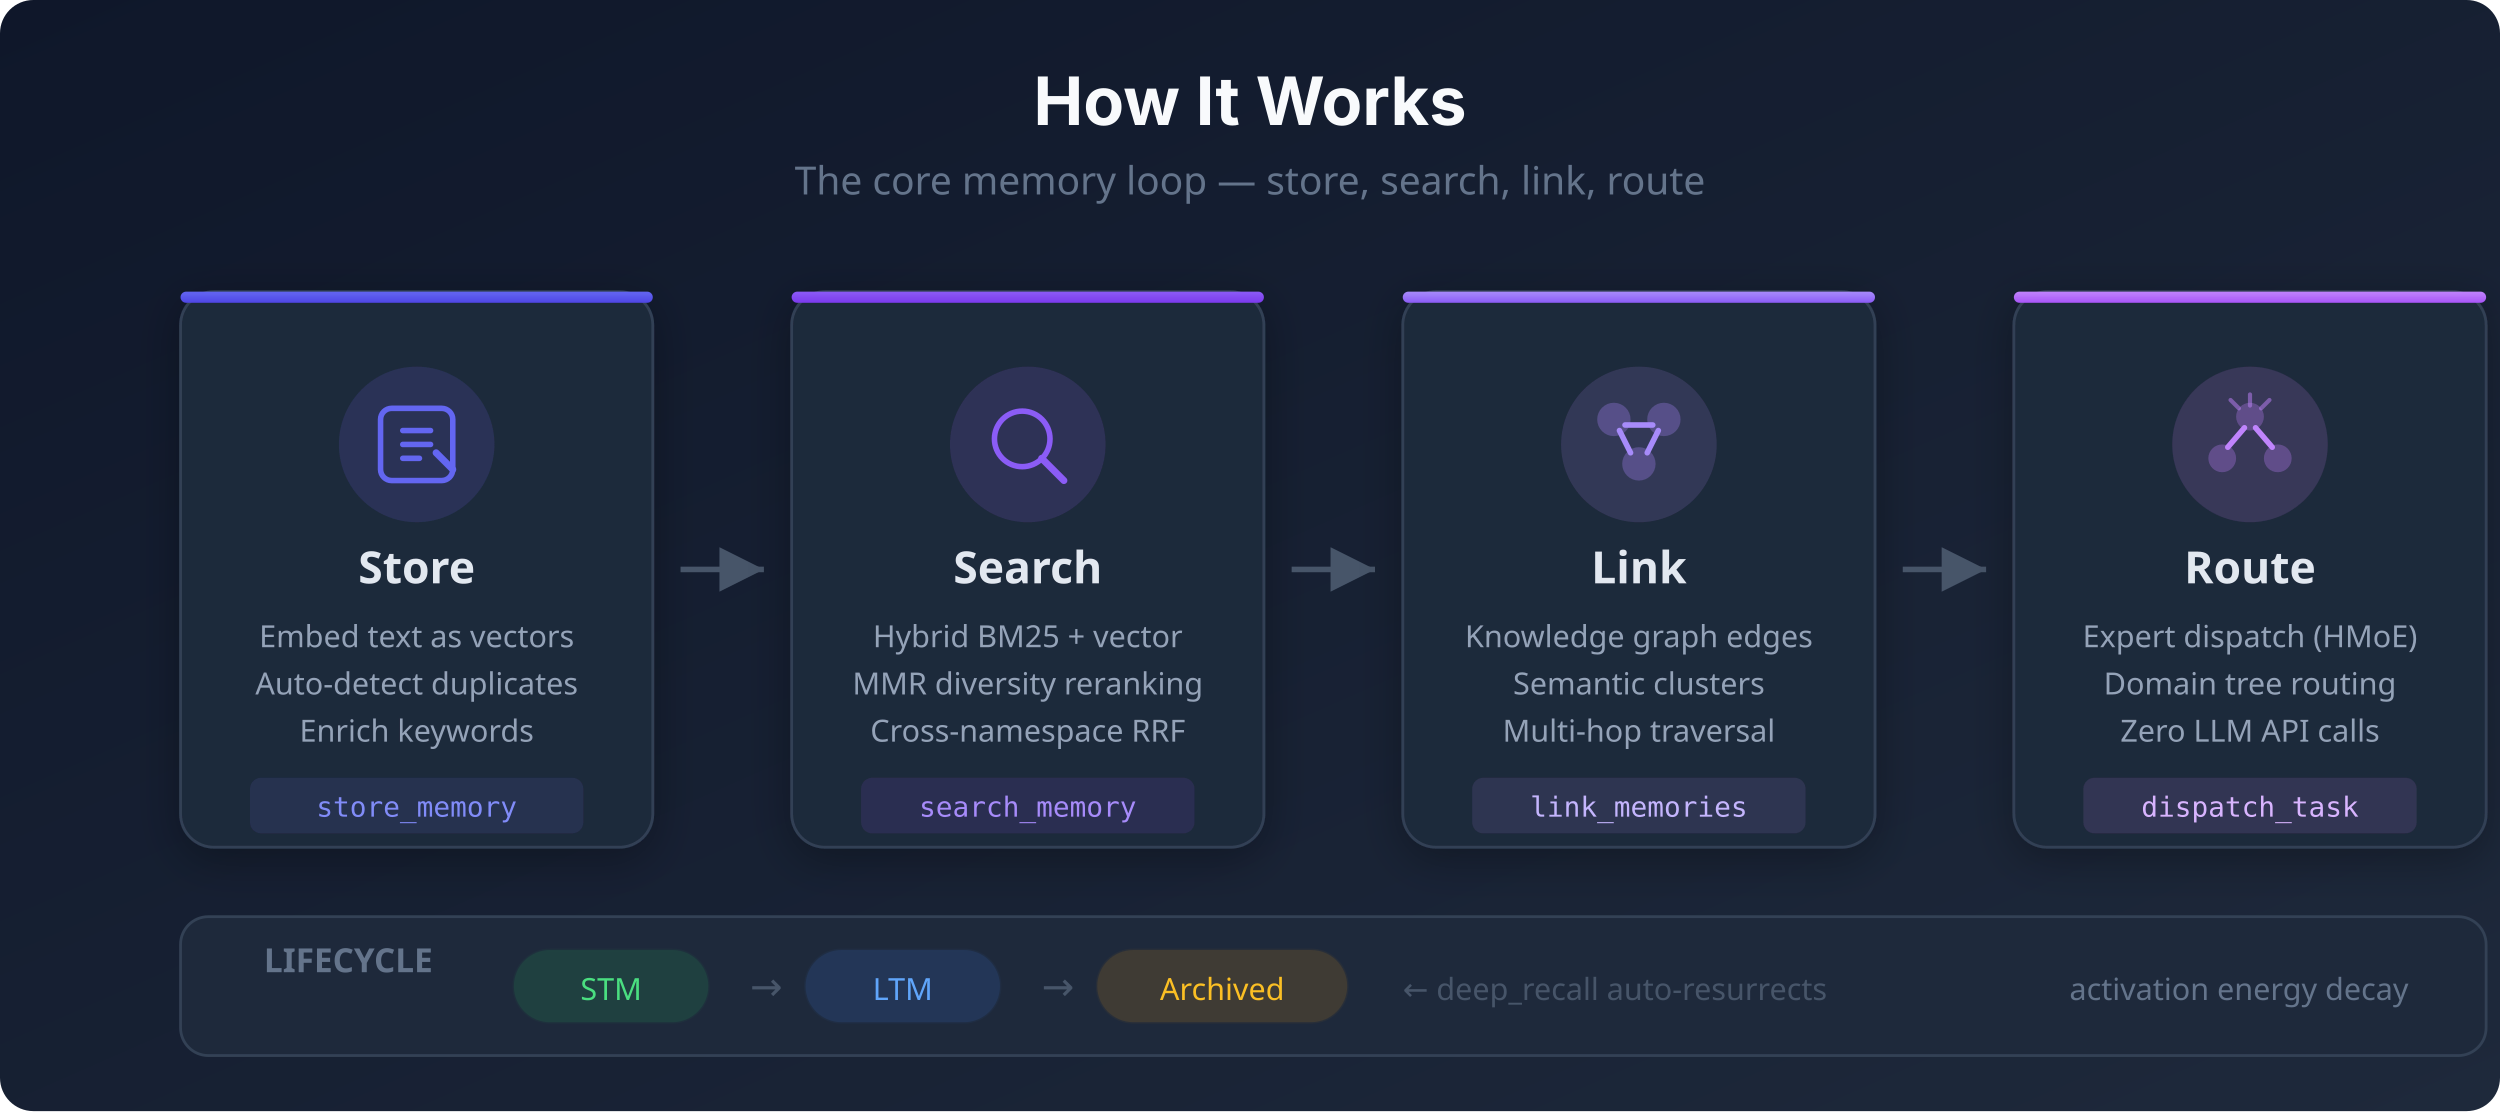
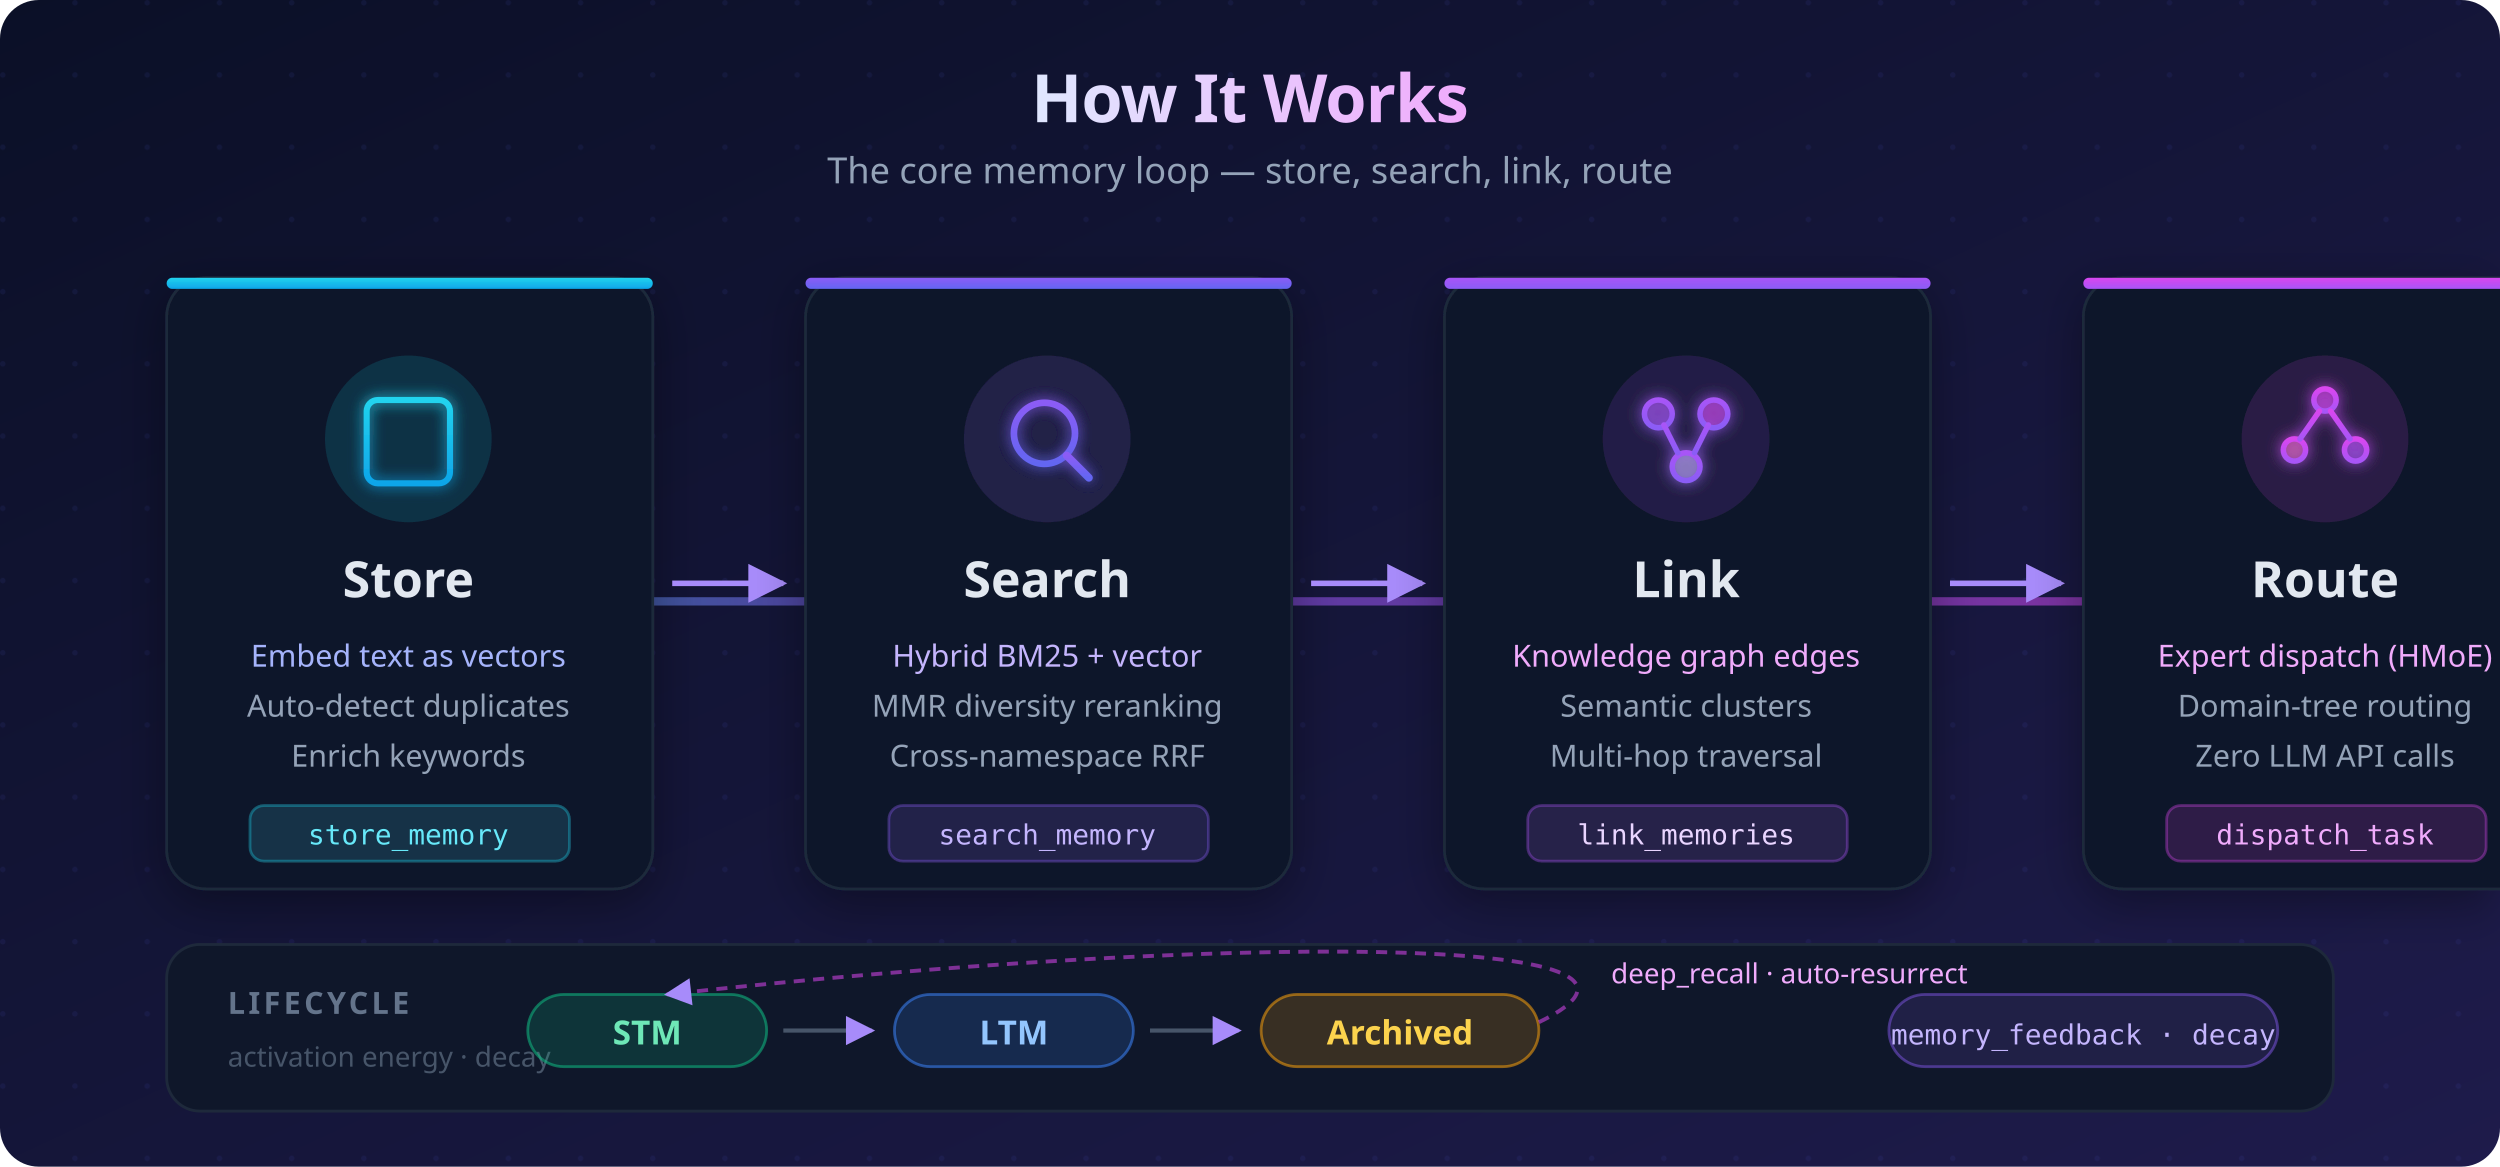
- <svg xmlns="http://www.w3.org/2000/svg" viewBox="0 0 900 400">
+ <svg xmlns="http://www.w3.org/2000/svg" viewBox="0 0 900 420" role="img" aria-label="How It Works — store, search, link, route, with lifecycle state transitions">
  <defs>
-     <linearGradient id="bg2" x1="0%" y1="0%" x2="100%" y2="100%">
-       <stop offset="0%" style="stop-color:#0f172a" />
-       <stop offset="100%" style="stop-color:#1e293b" />
+     <linearGradient id="hbg" x1="0%" y1="0%" x2="100%" y2="100%">
+       <stop offset="0%" stop-color="#0b1027" />
+       <stop offset="100%" stop-color="#1e1b4b" />
    </linearGradient>
-     <linearGradient id="store-grad" x1="0%" y1="0%" x2="0%" y2="100%">
-       <stop offset="0%" style="stop-color:#6366f1" />
-       <stop offset="100%" style="stop-color:#4f46e5" />
+     <linearGradient id="htitle" x1="0%" y1="0%" x2="100%" y2="0%">
+       <stop offset="0%" stop-color="#e0e7ff" />
+       <stop offset="100%" stop-color="#f0abfc" />
    </linearGradient>
-     <linearGradient id="search-grad" x1="0%" y1="0%" x2="0%" y2="100%">
-       <stop offset="0%" style="stop-color:#8b5cf6" />
-       <stop offset="100%" style="stop-color:#7c3aed" />
+     <linearGradient id="flow" x1="0%" y1="0%" x2="100%" y2="0%">
+       <stop offset="0%" stop-color="#22d3ee" />
+       <stop offset="33%" stop-color="#8b5cf6" />
+       <stop offset="66%" stop-color="#a855f7" />
+       <stop offset="100%" stop-color="#d946ef" />
    </linearGradient>
-     <linearGradient id="link-grad" x1="0%" y1="0%" x2="0%" y2="100%">
-       <stop offset="0%" style="stop-color:#a78bfa" />
-       <stop offset="100%" style="stop-color:#8b5cf6" />
+     <linearGradient id="s1" x1="0%" y1="0%" x2="0%" y2="100%">
+       <stop offset="0%" stop-color="#22d3ee" />
+       <stop offset="100%" stop-color="#0ea5e9" />
    </linearGradient>
-     <linearGradient id="route-grad" x1="0%" y1="0%" x2="0%" y2="100%">
-       <stop offset="0%" style="stop-color:#c084fc" />
-       <stop offset="100%" style="stop-color:#a855f7" />
+     <linearGradient id="s2" x1="0%" y1="0%" x2="0%" y2="100%">
+       <stop offset="0%" stop-color="#8b5cf6" />
+       <stop offset="100%" stop-color="#6366f1" />
    </linearGradient>
-     <filter id="shadow">
-       <feDropShadow dx="0" dy="4" stdDeviation="8" flood-color="#000" flood-opacity="0.3" />
+     <linearGradient id="s3" x1="0%" y1="0%" x2="0%" y2="100%">
+       <stop offset="0%" stop-color="#a855f7" />
+       <stop offset="100%" stop-color="#8b5cf6" />
+     </linearGradient>
+     <linearGradient id="s4" x1="0%" y1="0%" x2="0%" y2="100%">
+       <stop offset="0%" stop-color="#d946ef" />
+       <stop offset="100%" stop-color="#a855f7" />
+     </linearGradient>
+     <filter id="hshadow" x="-10%" y="-10%" width="120%" height="130%">
+       <feDropShadow dx="0" dy="5" stdDeviation="9" flood-color="#000" flood-opacity="0.35" />
    </filter>
-     <marker id="arrow" viewBox="0 0 10 10" refX="10" refY="5" markerWidth="8" markerHeight="8" orient="auto-start-reverse">
-       <path d="M 0 0 L 10 5 L 0 10 z" fill="#475569" />
+     <filter id="hglow" x="-50%" y="-50%" width="200%" height="200%">
+       <feGaussianBlur stdDeviation="2.5" result="b" />
+       <feMerge>
+         <feMergeNode in="b" />
+         <feMergeNode in="SourceGraphic" />
+       </feMerge>
+     </filter>
+     <marker id="harrow" viewBox="0 0 10 10" refX="9" refY="5" markerWidth="7" markerHeight="7" orient="auto-start-reverse">
+       <path d="M0 0 L10 5 L0 10 z" fill="#a78bfa" />
    </marker>
+     <pattern id="hdots" width="26" height="26" patternUnits="userSpaceOnUse">
+       <circle cx="1" cy="1" r="1" fill="#6366f1" fill-opacity="0.08" />
+     </pattern>
  </defs>
-   <rect width="900" height="400" rx="12" fill="url(#bg2)" />
-   <text x="450" y="45" text-anchor="middle" font-family="system-ui, -apple-system, sans-serif" font-size="24" font-weight="700" fill="#f8fafc">How It Works</text>
-   <text x="450" y="70" text-anchor="middle" font-family="system-ui, sans-serif" font-size="14" fill="#64748b">The core memory loop — store, search, link, route</text>
-   <g transform="translate(65, 105)" filter="url(#shadow)">
-     <rect width="170" height="200" rx="12" fill="#1e293b" stroke="#334155" stroke-width="1" />
-     <rect width="170" height="4" rx="2" fill="url(#store-grad)" y="0" />
-     <circle cx="85" cy="55" r="28" fill="#6366f1" opacity="0.15" />
-     <g transform="translate(70, 40)" stroke="#6366f1" stroke-width="2" fill="none" stroke-linecap="round">
-       <rect x="2" y="2" width="26" height="26" rx="4" />
-       <line x1="10" y1="10" x2="20" y2="10" />
-       <line x1="10" y1="15" x2="20" y2="15" />
-       <line x1="10" y1="20" x2="16" y2="20" />
-       <path d="M22 18 L28 24" stroke-width="2.5" />
+   <rect width="900" height="420" rx="14" fill="url(#hbg)" />
+   <rect width="900" height="420" rx="14" fill="url(#hdots)" />
+   <text x="450" y="44" text-anchor="middle" font-family="system-ui, sans-serif" font-size="24" font-weight="800" fill="url(#htitle)" letter-spacing="-0.3">How It Works</text>
+   <text x="450" y="66" text-anchor="middle" font-family="system-ui, sans-serif" font-size="13" fill="#94a3b8">The core memory loop — store, search, link, route</text>
+   <rect x="80" y="215" width="740" height="3" rx="1.5" fill="url(#flow)" opacity="0.55" />
+   <g transform="translate(60, 100)" filter="url(#hshadow)">
+     <rect width="175" height="220" rx="14" fill="#0f172a" stroke="#1e293b" />
+     <rect width="175" height="4" rx="2" fill="url(#s1)" />
+     <circle cx="87" cy="58" r="30" fill="#22d3ee" fill-opacity="0.14" />
+     <g transform="translate(70,42)" stroke="url(#s1)" stroke-width="2.2" fill="none" stroke-linecap="round" filter="url(#hglow)">
+       <rect x="2" y="2" width="30" height="30" rx="4" />
+       <line x1="10" y1="12" x2="24" y2="12" />
+       <line x1="10" y1="18" x2="24" y2="18" />
+       <line x1="10" y1="24" x2="18" y2="24" />
    </g>
-     <text x="85" y="105" text-anchor="middle" font-family="system-ui, sans-serif" font-size="16" font-weight="600" fill="#e2e8f0">Store</text>
-     <text x="85" y="128" text-anchor="middle" font-family="system-ui, sans-serif" font-size="11" fill="#94a3b8">Embed text as vectors</text>
-     <text x="85" y="145" text-anchor="middle" font-family="system-ui, sans-serif" font-size="11" fill="#94a3b8">Auto-detect duplicates</text>
-     <text x="85" y="162" text-anchor="middle" font-family="system-ui, sans-serif" font-size="11" fill="#94a3b8">Enrich keywords</text>
-     <rect x="25" y="175" width="120" height="20" rx="4" fill="#6366f1" opacity="0.12" />
-     <text x="85" y="189" text-anchor="middle" font-family="monospace" font-size="10" fill="#818cf8">store_memory</text>
+     <text x="87" y="115" text-anchor="middle" font-family="system-ui, sans-serif" font-size="18" font-weight="700" fill="#e2e8f0">Store</text>
+     <text x="87" y="140" text-anchor="middle" font-family="system-ui, sans-serif" font-size="11" fill="#a5b4fc">Embed text as vectors</text>
+     <text x="87" y="158" text-anchor="middle" font-family="system-ui, sans-serif" font-size="11" fill="#94a3b8">Auto-detect duplicates</text>
+     <text x="87" y="176" text-anchor="middle" font-family="system-ui, sans-serif" font-size="11" fill="#94a3b8">Enrich keywords</text>
+     <rect x="30" y="190" width="115" height="20" rx="5" fill="#22d3ee" fill-opacity="0.15" stroke="#22d3ee" stroke-opacity="0.35" />
+     <text x="87" y="204" text-anchor="middle" font-family="ui-monospace, monospace" font-size="10" fill="#67e8f9">store_memory</text>
  </g>
-   <line x1="245" y1="205" x2="275" y2="205" stroke="#475569" stroke-width="2" marker-end="url(#arrow)" />
-   <g transform="translate(285, 105)" filter="url(#shadow)">
-     <rect width="170" height="200" rx="12" fill="#1e293b" stroke="#334155" stroke-width="1" />
-     <rect width="170" height="4" rx="2" fill="url(#search-grad)" y="0" />
-     <circle cx="85" cy="55" r="28" fill="#8b5cf6" opacity="0.15" />
-     <g transform="translate(70, 40)" stroke="#8b5cf6" stroke-width="2" fill="none" stroke-linecap="round">
-       <circle cx="13" cy="13" r="10" />
-       <line x1="20" y1="20" x2="28" y2="28" stroke-width="2.5" />
+   <line x1="242" y1="210" x2="282" y2="210" stroke="#a78bfa" stroke-width="2" marker-end="url(#harrow)" />
+   <g transform="translate(290, 100)" filter="url(#hshadow)">
+     <rect width="175" height="220" rx="14" fill="#0f172a" stroke="#1e293b" />
+     <rect width="175" height="4" rx="2" fill="url(#s2)" />
+     <circle cx="87" cy="58" r="30" fill="#8b5cf6" fill-opacity="0.14" />
+     <g transform="translate(72,42)" stroke="url(#s2)" stroke-width="2.4" fill="none" stroke-linecap="round" filter="url(#hglow)">
+       <circle cx="14" cy="14" r="11" />
+       <line x1="22" y1="22" x2="30" y2="30" stroke-width="2.8" />
    </g>
-     <text x="85" y="105" text-anchor="middle" font-family="system-ui, sans-serif" font-size="16" font-weight="600" fill="#e2e8f0">Search</text>
-     <text x="85" y="128" text-anchor="middle" font-family="system-ui, sans-serif" font-size="11" fill="#94a3b8">Hybrid BM25 + vector</text>
-     <text x="85" y="145" text-anchor="middle" font-family="system-ui, sans-serif" font-size="11" fill="#94a3b8">MMR diversity reranking</text>
-     <text x="85" y="162" text-anchor="middle" font-family="system-ui, sans-serif" font-size="11" fill="#94a3b8">Cross-namespace RRF</text>
-     <rect x="25" y="175" width="120" height="20" rx="4" fill="#8b5cf6" opacity="0.12" />
-     <text x="85" y="189" text-anchor="middle" font-family="monospace" font-size="10" fill="#a78bfa">search_memory</text>
+     <text x="87" y="115" text-anchor="middle" font-family="system-ui, sans-serif" font-size="18" font-weight="700" fill="#e2e8f0">Search</text>
+     <text x="87" y="140" text-anchor="middle" font-family="system-ui, sans-serif" font-size="11" fill="#c4b5fd">Hybrid BM25 + vector</text>
+     <text x="87" y="158" text-anchor="middle" font-family="system-ui, sans-serif" font-size="11" fill="#94a3b8">MMR diversity reranking</text>
+     <text x="87" y="176" text-anchor="middle" font-family="system-ui, sans-serif" font-size="11" fill="#94a3b8">Cross-namespace RRF</text>
+     <rect x="30" y="190" width="115" height="20" rx="5" fill="#8b5cf6" fill-opacity="0.15" stroke="#8b5cf6" stroke-opacity="0.35" />
+     <text x="87" y="204" text-anchor="middle" font-family="ui-monospace, monospace" font-size="10" fill="#c4b5fd">search_memory</text>
  </g>
-   <line x1="465" y1="205" x2="495" y2="205" stroke="#475569" stroke-width="2" marker-end="url(#arrow)" />
-   <g transform="translate(505, 105)" filter="url(#shadow)">
-     <rect width="170" height="200" rx="12" fill="#1e293b" stroke="#334155" stroke-width="1" />
-     <rect width="170" height="4" rx="2" fill="url(#link-grad)" y="0" />
-     <circle cx="85" cy="55" r="28" fill="#a78bfa" opacity="0.15" />
-     <g transform="translate(68, 38)" stroke="#a78bfa" stroke-width="2" fill="none" stroke-linecap="round">
-       <circle cx="8" cy="8" r="5" fill="#a78bfa" opacity="0.3" />
-       <circle cx="26" cy="8" r="5" fill="#a78bfa" opacity="0.3" />
-       <circle cx="17" cy="24" r="5" fill="#a78bfa" opacity="0.3" />
-       <line x1="12" y1="10" x2="22" y2="10" />
-       <line x1="10" y1="12" x2="14" y2="20" />
-       <line x1="24" y1="12" x2="20" y2="20" />
+   <line x1="472" y1="210" x2="512" y2="210" stroke="#a78bfa" stroke-width="2" marker-end="url(#harrow)" />
+   <g transform="translate(520, 100)" filter="url(#hshadow)">
+     <rect width="175" height="220" rx="14" fill="#0f172a" stroke="#1e293b" />
+     <rect width="175" height="4" rx="2" fill="url(#s3)" />
+     <circle cx="87" cy="58" r="30" fill="#a855f7" fill-opacity="0.14" />
+     <g transform="translate(68,40)" stroke="url(#s3)" stroke-width="2" fill="none" stroke-linecap="round" filter="url(#hglow)">
+       <circle cx="9" cy="9" r="5" fill="#a855f7" fill-opacity="0.35" />
+       <circle cx="29" cy="9" r="5" fill="#d946ef" fill-opacity="0.35" />
+       <circle cx="19" cy="28" r="5" fill="#c4b5fd" fill-opacity="0.35" />
+       <line x1="13" y1="11" x2="25" y2="11" />
+       <line x1="11" y1="13" x2="16" y2="23" />
+       <line x1="27" y1="13" x2="22" y2="23" />
    </g>
-     <text x="85" y="105" text-anchor="middle" font-family="system-ui, sans-serif" font-size="16" font-weight="600" fill="#e2e8f0">Link</text>
-     <text x="85" y="128" text-anchor="middle" font-family="system-ui, sans-serif" font-size="11" fill="#94a3b8">Knowledge graph edges</text>
-     <text x="85" y="145" text-anchor="middle" font-family="system-ui, sans-serif" font-size="11" fill="#94a3b8">Semantic clusters</text>
-     <text x="85" y="162" text-anchor="middle" font-family="system-ui, sans-serif" font-size="11" fill="#94a3b8">Multi-hop traversal</text>
-     <rect x="25" y="175" width="120" height="20" rx="4" fill="#a78bfa" opacity="0.12" />
-     <text x="85" y="189" text-anchor="middle" font-family="monospace" font-size="10" fill="#c4b5fd">link_memories</text>
+     <text x="87" y="115" text-anchor="middle" font-family="system-ui, sans-serif" font-size="18" font-weight="700" fill="#e2e8f0">Link</text>
+     <text x="87" y="140" text-anchor="middle" font-family="system-ui, sans-serif" font-size="11" fill="#f0abfc">Knowledge graph edges</text>
+     <text x="87" y="158" text-anchor="middle" font-family="system-ui, sans-serif" font-size="11" fill="#94a3b8">Semantic clusters</text>
+     <text x="87" y="176" text-anchor="middle" font-family="system-ui, sans-serif" font-size="11" fill="#94a3b8">Multi-hop traversal</text>
+     <rect x="30" y="190" width="115" height="20" rx="5" fill="#a855f7" fill-opacity="0.15" stroke="#a855f7" stroke-opacity="0.35" />
+     <text x="87" y="204" text-anchor="middle" font-family="ui-monospace, monospace" font-size="10" fill="#e9d5ff">link_memories</text>
  </g>
-   <line x1="685" y1="205" x2="715" y2="205" stroke="#475569" stroke-width="2" marker-end="url(#arrow)" />
-   <g transform="translate(725, 105)" filter="url(#shadow)">
-     <rect width="170" height="200" rx="12" fill="#1e293b" stroke="#334155" stroke-width="1" />
-     <rect width="170" height="4" rx="2" fill="url(#route-grad)" y="0" />
-     <circle cx="85" cy="55" r="28" fill="#c084fc" opacity="0.15" />
-     <g transform="translate(70, 40)" stroke="#c084fc" stroke-width="2" fill="none" stroke-linecap="round">
-       <circle cx="15" cy="5" r="4" fill="#c084fc" opacity="0.3" />
-       <circle cx="5" cy="20" r="4" fill="#c084fc" opacity="0.3" />
-       <circle cx="25" cy="20" r="4" fill="#c084fc" opacity="0.3" />
-       <line x1="13" y1="9" x2="7" y2="16" />
-       <line x1="17" y1="9" x2="23" y2="16" />
-       <path d="M15 1 L15 -3 M11 2 L8 -1 M19 2 L22 -1" stroke-width="1.5" opacity="0.5" />
+   <line x1="702" y1="210" x2="742" y2="210" stroke="#a78bfa" stroke-width="2" marker-end="url(#harrow)" />
+   <g transform="translate(750, 100)" filter="url(#hshadow)">
+     <rect width="175" height="220" rx="14" fill="#0f172a" stroke="#1e293b" />
+     <rect width="175" height="4" rx="2" fill="url(#s4)" />
+     <circle cx="87" cy="58" r="30" fill="#d946ef" fill-opacity="0.14" />
+     <g transform="translate(70,38)" stroke="url(#s4)" stroke-width="2" fill="none" stroke-linecap="round" filter="url(#hglow)">
+       <circle cx="17" cy="6" r="4" fill="#d946ef" fill-opacity="0.35" />
+       <circle cx="6" cy="24" r="4" fill="#f472b6" fill-opacity="0.35" />
+       <circle cx="28" cy="24" r="4" fill="#a855f7" fill-opacity="0.35" />
+       <line x1="15" y1="10" x2="8" y2="20" />
+       <line x1="19" y1="10" x2="26" y2="20" />
+       <line x1="10" y1="24" x2="24" y2="24" />
    </g>
-     <text x="85" y="105" text-anchor="middle" font-family="system-ui, sans-serif" font-size="16" font-weight="600" fill="#e2e8f0">Route</text>
-     <text x="85" y="128" text-anchor="middle" font-family="system-ui, sans-serif" font-size="11" fill="#94a3b8">Expert dispatch (HMoE)</text>
-     <text x="85" y="145" text-anchor="middle" font-family="system-ui, sans-serif" font-size="11" fill="#94a3b8">Domain tree routing</text>
-     <text x="85" y="162" text-anchor="middle" font-family="system-ui, sans-serif" font-size="11" fill="#94a3b8">Zero LLM API calls</text>
-     <rect x="25" y="175" width="120" height="20" rx="4" fill="#c084fc" opacity="0.12" />
-     <text x="85" y="189" text-anchor="middle" font-family="monospace" font-size="10" fill="#d8b4fe">dispatch_task</text>
+     <text x="87" y="115" text-anchor="middle" font-family="system-ui, sans-serif" font-size="18" font-weight="700" fill="#e2e8f0">Route</text>
+     <text x="87" y="140" text-anchor="middle" font-family="system-ui, sans-serif" font-size="11" fill="#f0abfc">Expert dispatch (HMoE)</text>
+     <text x="87" y="158" text-anchor="middle" font-family="system-ui, sans-serif" font-size="11" fill="#94a3b8">Domain-tree routing</text>
+     <text x="87" y="176" text-anchor="middle" font-family="system-ui, sans-serif" font-size="11" fill="#94a3b8">Zero LLM API calls</text>
+     <rect x="30" y="190" width="115" height="20" rx="5" fill="#d946ef" fill-opacity="0.15" stroke="#d946ef" stroke-opacity="0.35" />
+     <text x="87" y="204" text-anchor="middle" font-family="ui-monospace, monospace" font-size="10" fill="#f0abfc">dispatch_task</text>
  </g>
-   <g transform="translate(65, 330)">
-     <rect width="830" height="50" rx="10" fill="#1e293b" stroke="#334155" stroke-width="1" />
-     <text x="30" y="20" font-family="system-ui, sans-serif" font-size="12" font-weight="600" fill="#64748b">LIFECYCLE</text>
-     <rect x="120" y="12" width="70" height="26" rx="13" fill="#22c55e" opacity="0.15" stroke="#22c55e" stroke-opacity="0.3" stroke-width="1" />
-     <text x="155" y="30" text-anchor="middle" font-family="system-ui, sans-serif" font-size="11" font-weight="500" fill="#4ade80">STM</text>
-     <text x="205" y="30" font-family="system-ui, sans-serif" font-size="14" fill="#475569">→</text>
-     <rect x="225" y="12" width="70" height="26" rx="13" fill="#3b82f6" opacity="0.15" stroke="#3b82f6" stroke-opacity="0.3" stroke-width="1" />
-     <text x="260" y="30" text-anchor="middle" font-family="system-ui, sans-serif" font-size="11" font-weight="500" fill="#60a5fa">LTM</text>
-     <text x="310" y="30" font-family="system-ui, sans-serif" font-size="14" fill="#475569">→</text>
-     <rect x="330" y="12" width="90" height="26" rx="13" fill="#f59e0b" opacity="0.15" stroke="#f59e0b" stroke-opacity="0.3" stroke-width="1" />
-     <text x="375" y="30" text-anchor="middle" font-family="system-ui, sans-serif" font-size="11" font-weight="500" fill="#fbbf24">Archived</text>
-     <text x="440" y="30" font-family="system-ui, sans-serif" font-size="11" fill="#475569">← deep_recall auto-resurrects</text>
-     <text x="680" y="30" font-family="system-ui, sans-serif" font-size="11" fill="#64748b">activation energy decay</text>
+   <g transform="translate(60, 340)">
+     <rect width="780" height="60" rx="12" fill="#0f172a" stroke="#1e293b" />
+     <text x="22" y="25" font-family="system-ui, sans-serif" font-size="11" font-weight="700" fill="#64748b" letter-spacing="1.2">LIFECYCLE</text>
+     <text x="22" y="44" font-family="system-ui, sans-serif" font-size="10" fill="#475569">activation energy · decay</text>
+     <g transform="translate(130, 18)">
+       <rect width="86" height="26" rx="13" fill="#10b981" fill-opacity="0.18" stroke="#10b981" stroke-opacity="0.55" />
+       <text x="43" y="18" text-anchor="middle" font-family="system-ui, sans-serif" font-size="12" font-weight="700" fill="#6ee7b7">STM</text>
+     </g>
+     <path d="M222 31 L254 31" stroke="#475569" stroke-width="1.5" marker-end="url(#harrow)" />
+     <g transform="translate(262, 18)">
+       <rect width="86" height="26" rx="13" fill="#3b82f6" fill-opacity="0.18" stroke="#3b82f6" stroke-opacity="0.55" />
+       <text x="43" y="18" text-anchor="middle" font-family="system-ui, sans-serif" font-size="12" font-weight="700" fill="#93c5fd">LTM</text>
+     </g>
+     <path d="M354 31 L386 31" stroke="#475569" stroke-width="1.5" marker-end="url(#harrow)" />
+     <g transform="translate(394, 18)">
+       <rect width="100" height="26" rx="13" fill="#f59e0b" fill-opacity="0.18" stroke="#f59e0b" stroke-opacity="0.55" />
+       <text x="50" y="18" text-anchor="middle" font-family="system-ui, sans-serif" font-size="12" font-weight="700" fill="#fcd34d">Archived</text>
+     </g>
+     <path d="M494 28 C 560 -4 380 -4 180 18" fill="none" stroke="#d946ef" stroke-opacity="0.55" stroke-width="1.4" stroke-dasharray="4,3" marker-end="url(#harrow)" />
+     <text x="520" y="14" font-family="system-ui, sans-serif" font-size="10" fill="#f0abfc">deep_recall · auto-resurrect</text>
+     <g transform="translate(620, 18)">
+       <rect width="140" height="26" rx="13" fill="#8b5cf6" fill-opacity="0.14" stroke="#8b5cf6" stroke-opacity="0.45" />
+       <text x="70" y="18" text-anchor="middle" font-family="ui-monospace, monospace" font-size="10" fill="#c4b5fd">memory_feedback · decay</text>
+     </g>
  </g>
</svg>
